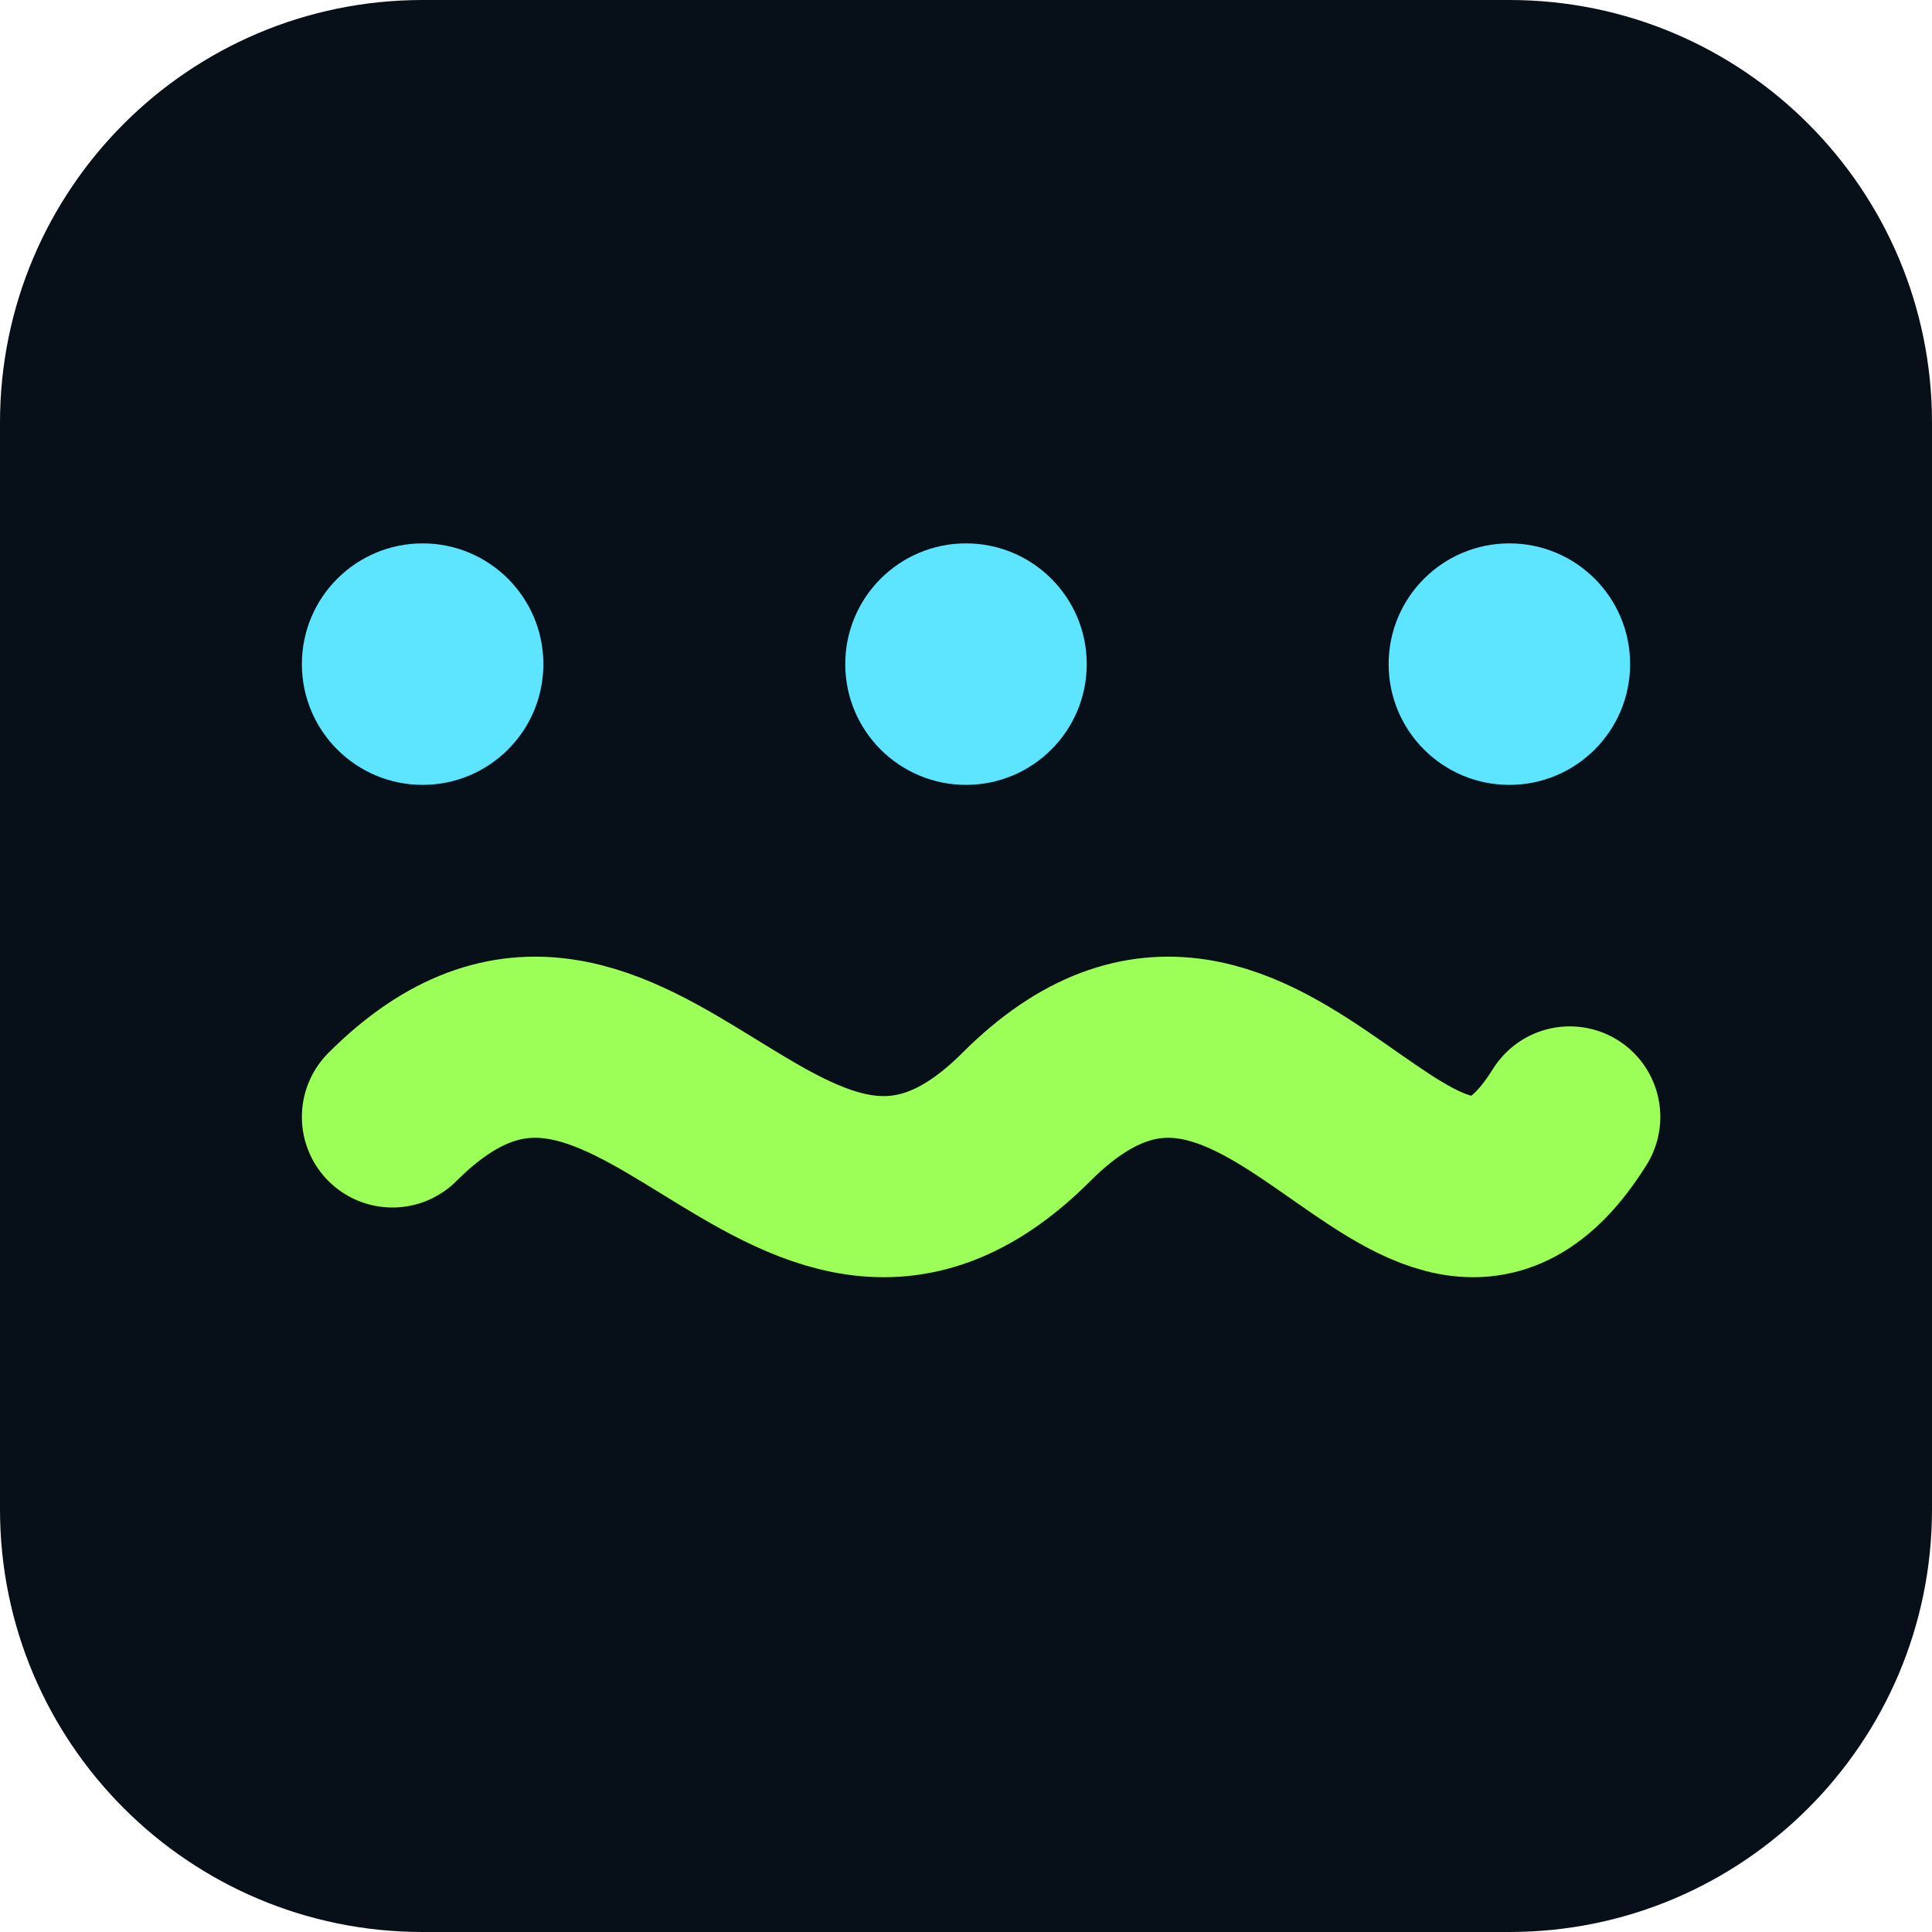
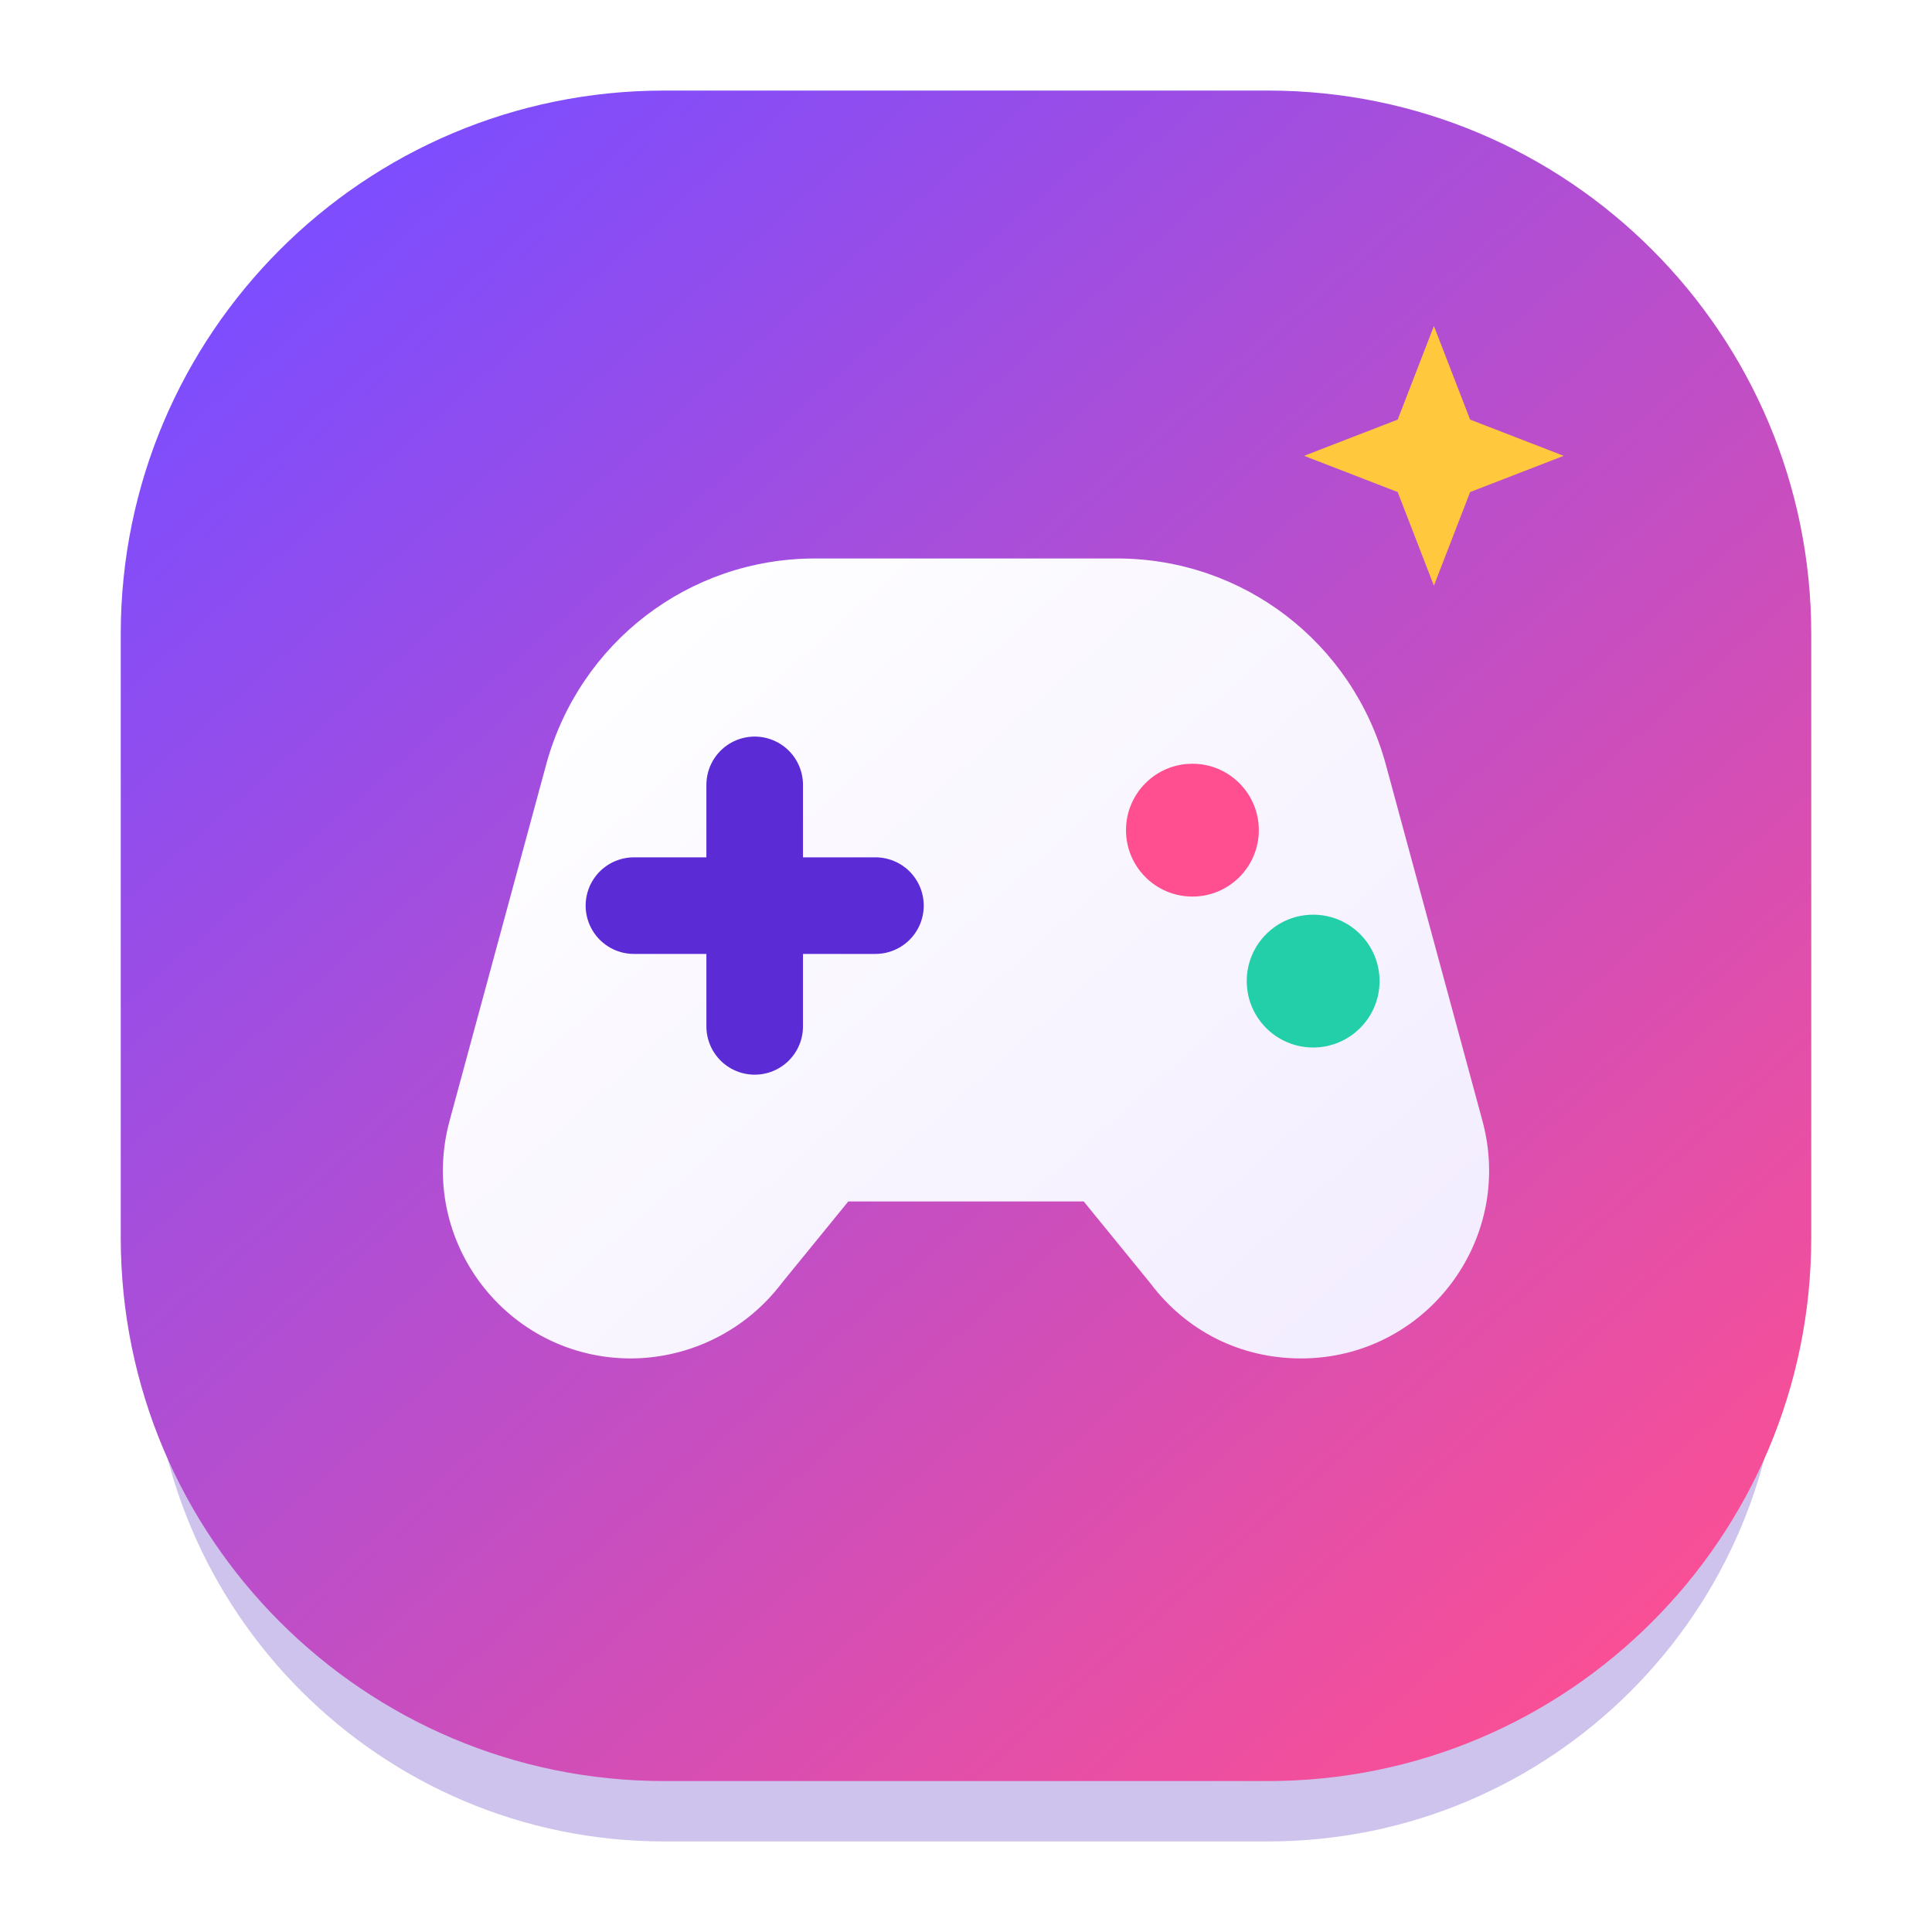
- <svg xmlns="http://www.w3.org/2000/svg" viewBox="0 0 64 64">
-   <rect width="64" height="64" rx="14" fill="#071018" />
-   <path d="M13 37c8-8 13 8 21 0s13 8 18 0" fill="none" stroke="#9cff57" stroke-width="6" stroke-linecap="round" />
-   <circle cx="14" cy="22" r="4" fill="#5de4ff" />
-   <circle cx="32" cy="22" r="4" fill="#5de4ff" />
-   <circle cx="50" cy="22" r="4" fill="#5de4ff" />
+ <svg xmlns="http://www.w3.org/2000/svg" viewBox="0 0 64 64" role="img" aria-label="Split Signal">
+   <defs>
+     <linearGradient id="tile" x1="10" y1="7" x2="55" y2="58" gradientUnits="userSpaceOnUse">
+       <stop stop-color="#7C4DFF" />
+       <stop offset="1" stop-color="#FF4F91" />
+     </linearGradient>
+     <linearGradient id="shine" x1="20" y1="18" x2="46" y2="47" gradientUnits="userSpaceOnUse">
+       <stop stop-color="#FFFFFF" />
+       <stop offset="1" stop-color="#F2ECFF" />
+     </linearGradient>
+   </defs>
+   <rect x="5" y="7" width="54" height="54" rx="17" fill="#4F27B9" opacity=".28" />
+   <rect x="4" y="3" width="56" height="56" rx="18" fill="url(#tile)" />
+   <path d="M18.1 25.3c1.1-4 4.7-6.8 8.9-6.8h10c4.2 0 7.8 2.8 8.9 6.8l3.2 11.8c1.1 4-1.9 7.9-6 7.9-2 0-3.8-.9-5-2.5l-2.2-2.7h-7.8l-2.2 2.7a6.3 6.3 0 0 1-5 2.5c-4.1 0-7.1-3.9-6-7.9l3.2-11.8Z" fill="url(#shine)" />
+   <path d="M25 26v8M21 30h8" stroke="#5B2CD5" stroke-width="3.2" stroke-linecap="round" />
+   <circle cx="39.5" cy="27.5" r="2.2" fill="#FF4F91" />
+   <circle cx="43.5" cy="32.5" r="2.2" fill="#22CFA9" />
+   <path d="m47.5 10.8 1.2 3.1 3.1 1.2-3.1 1.2-1.2 3.1-1.2-3.1-3.1-1.2 3.1-1.2 1.2-3.1Z" fill="#FFC83D" />
</svg>
